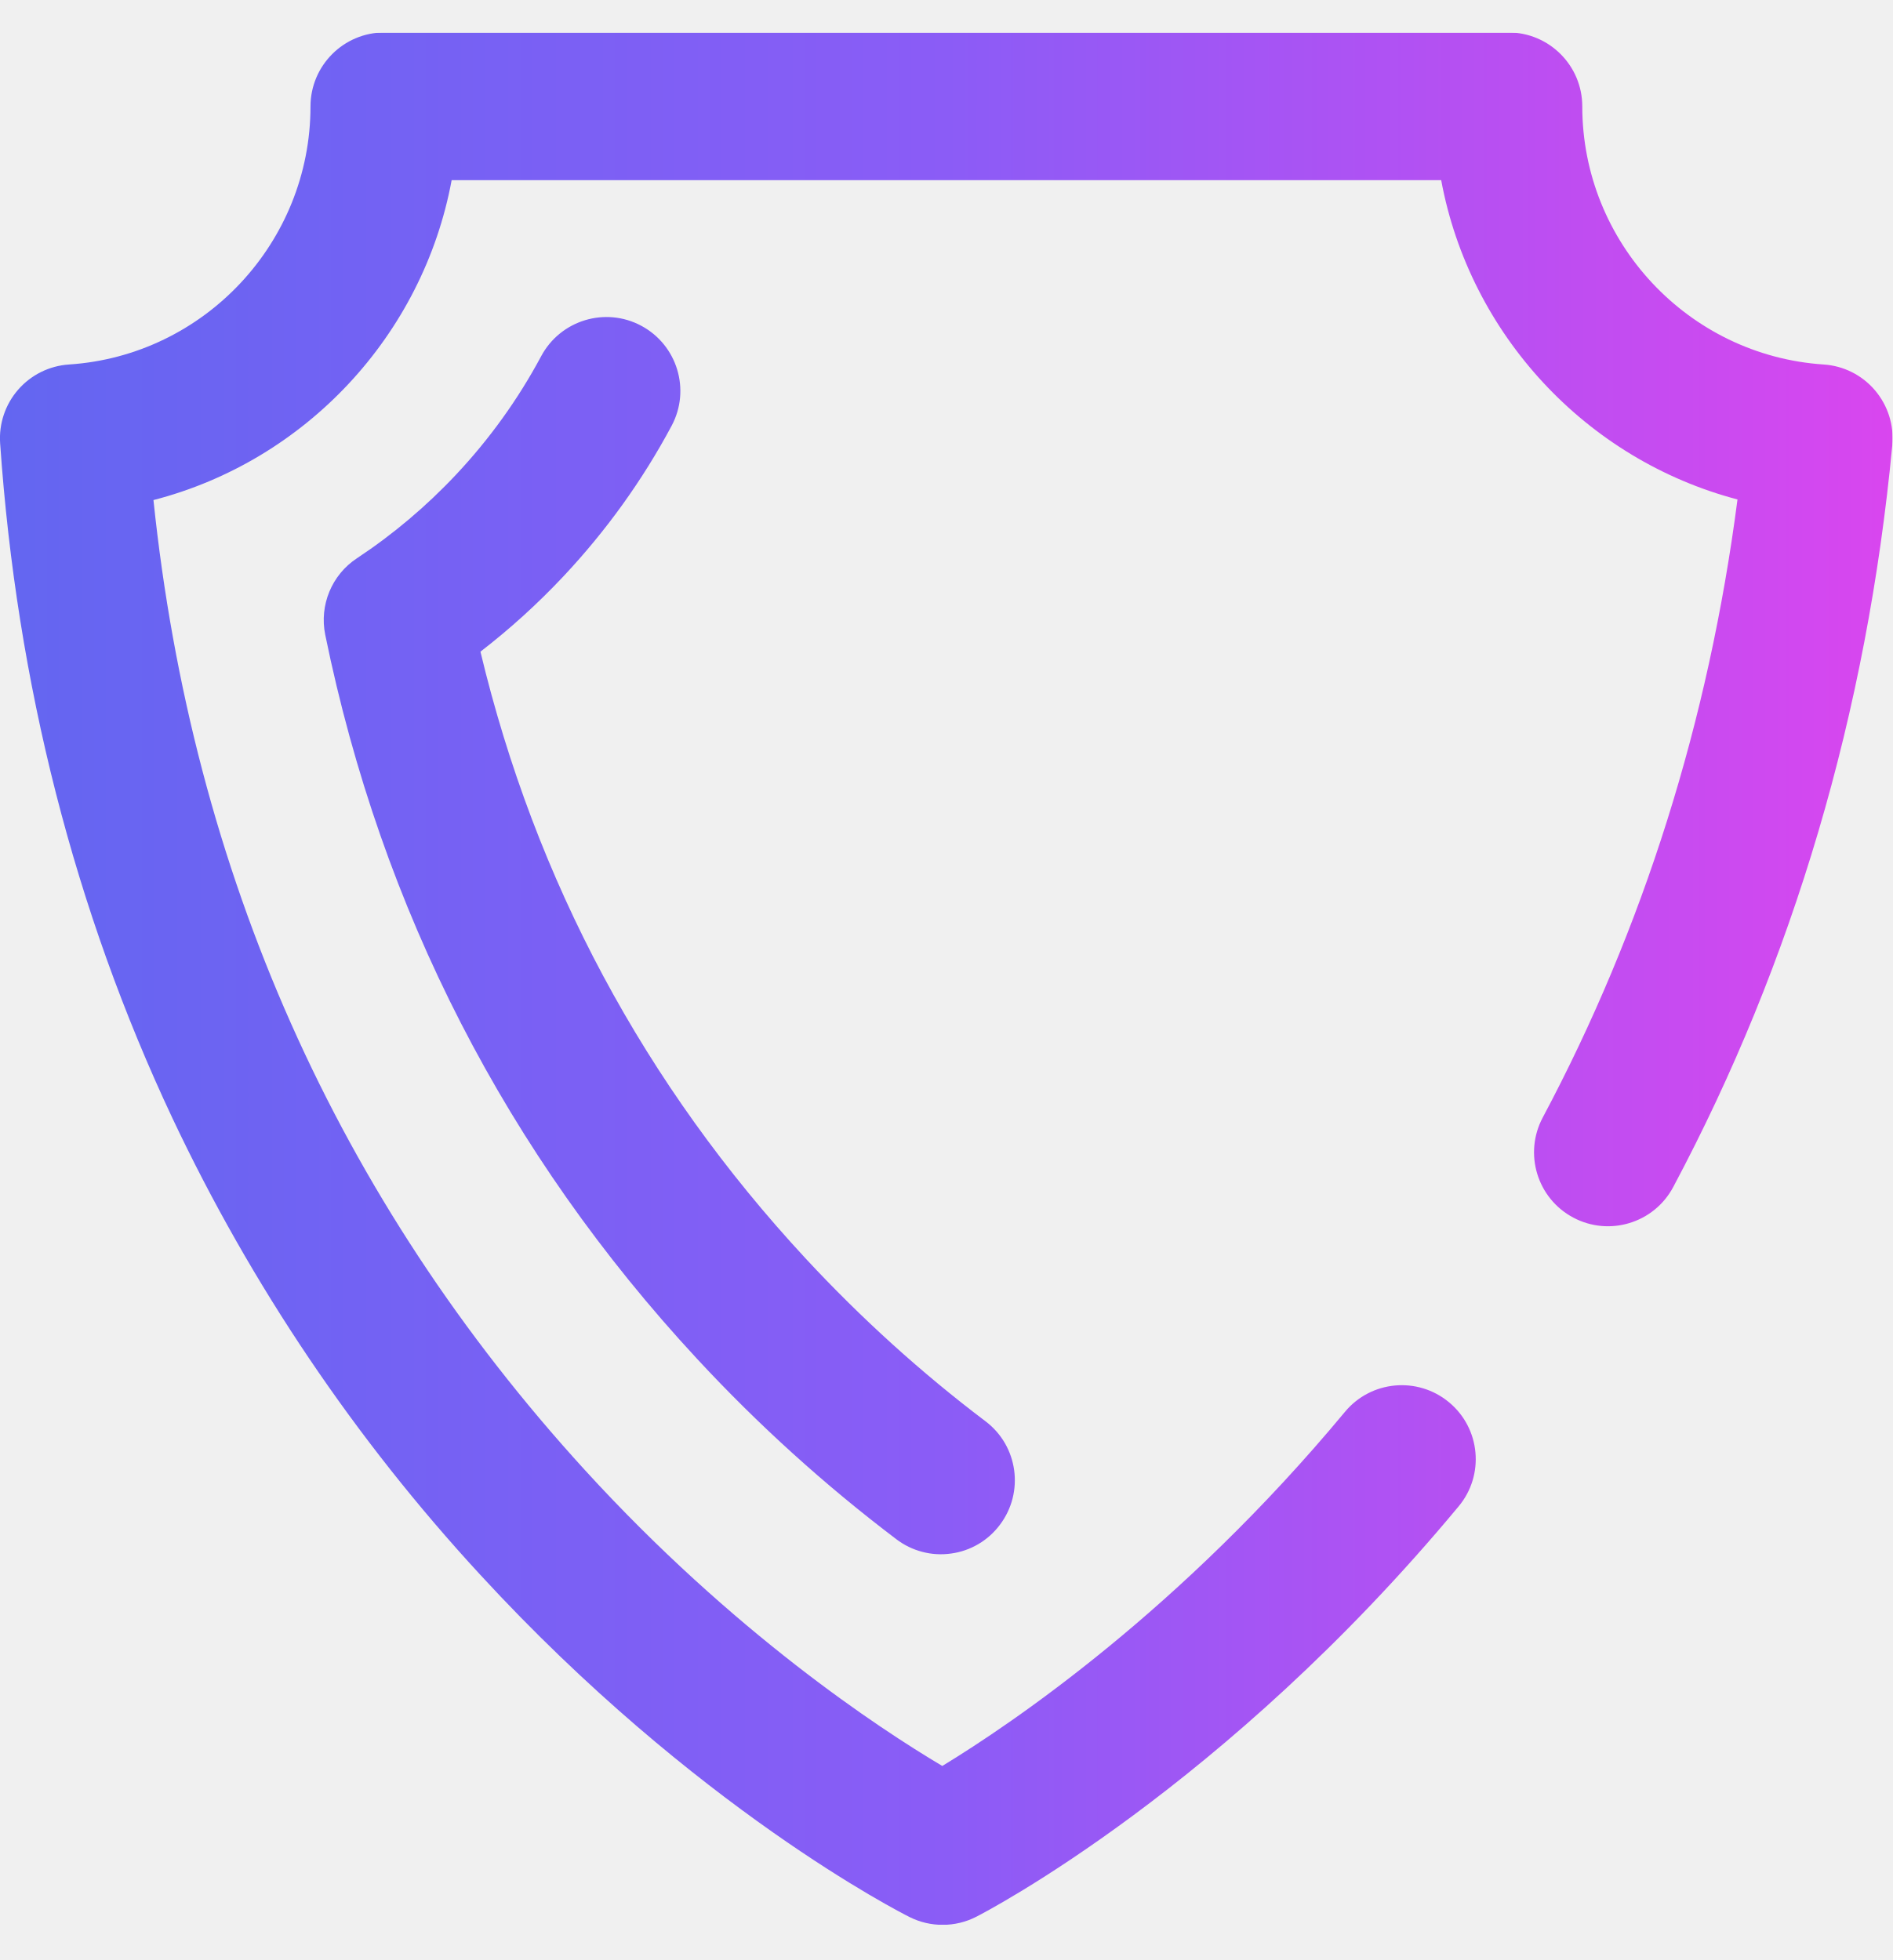
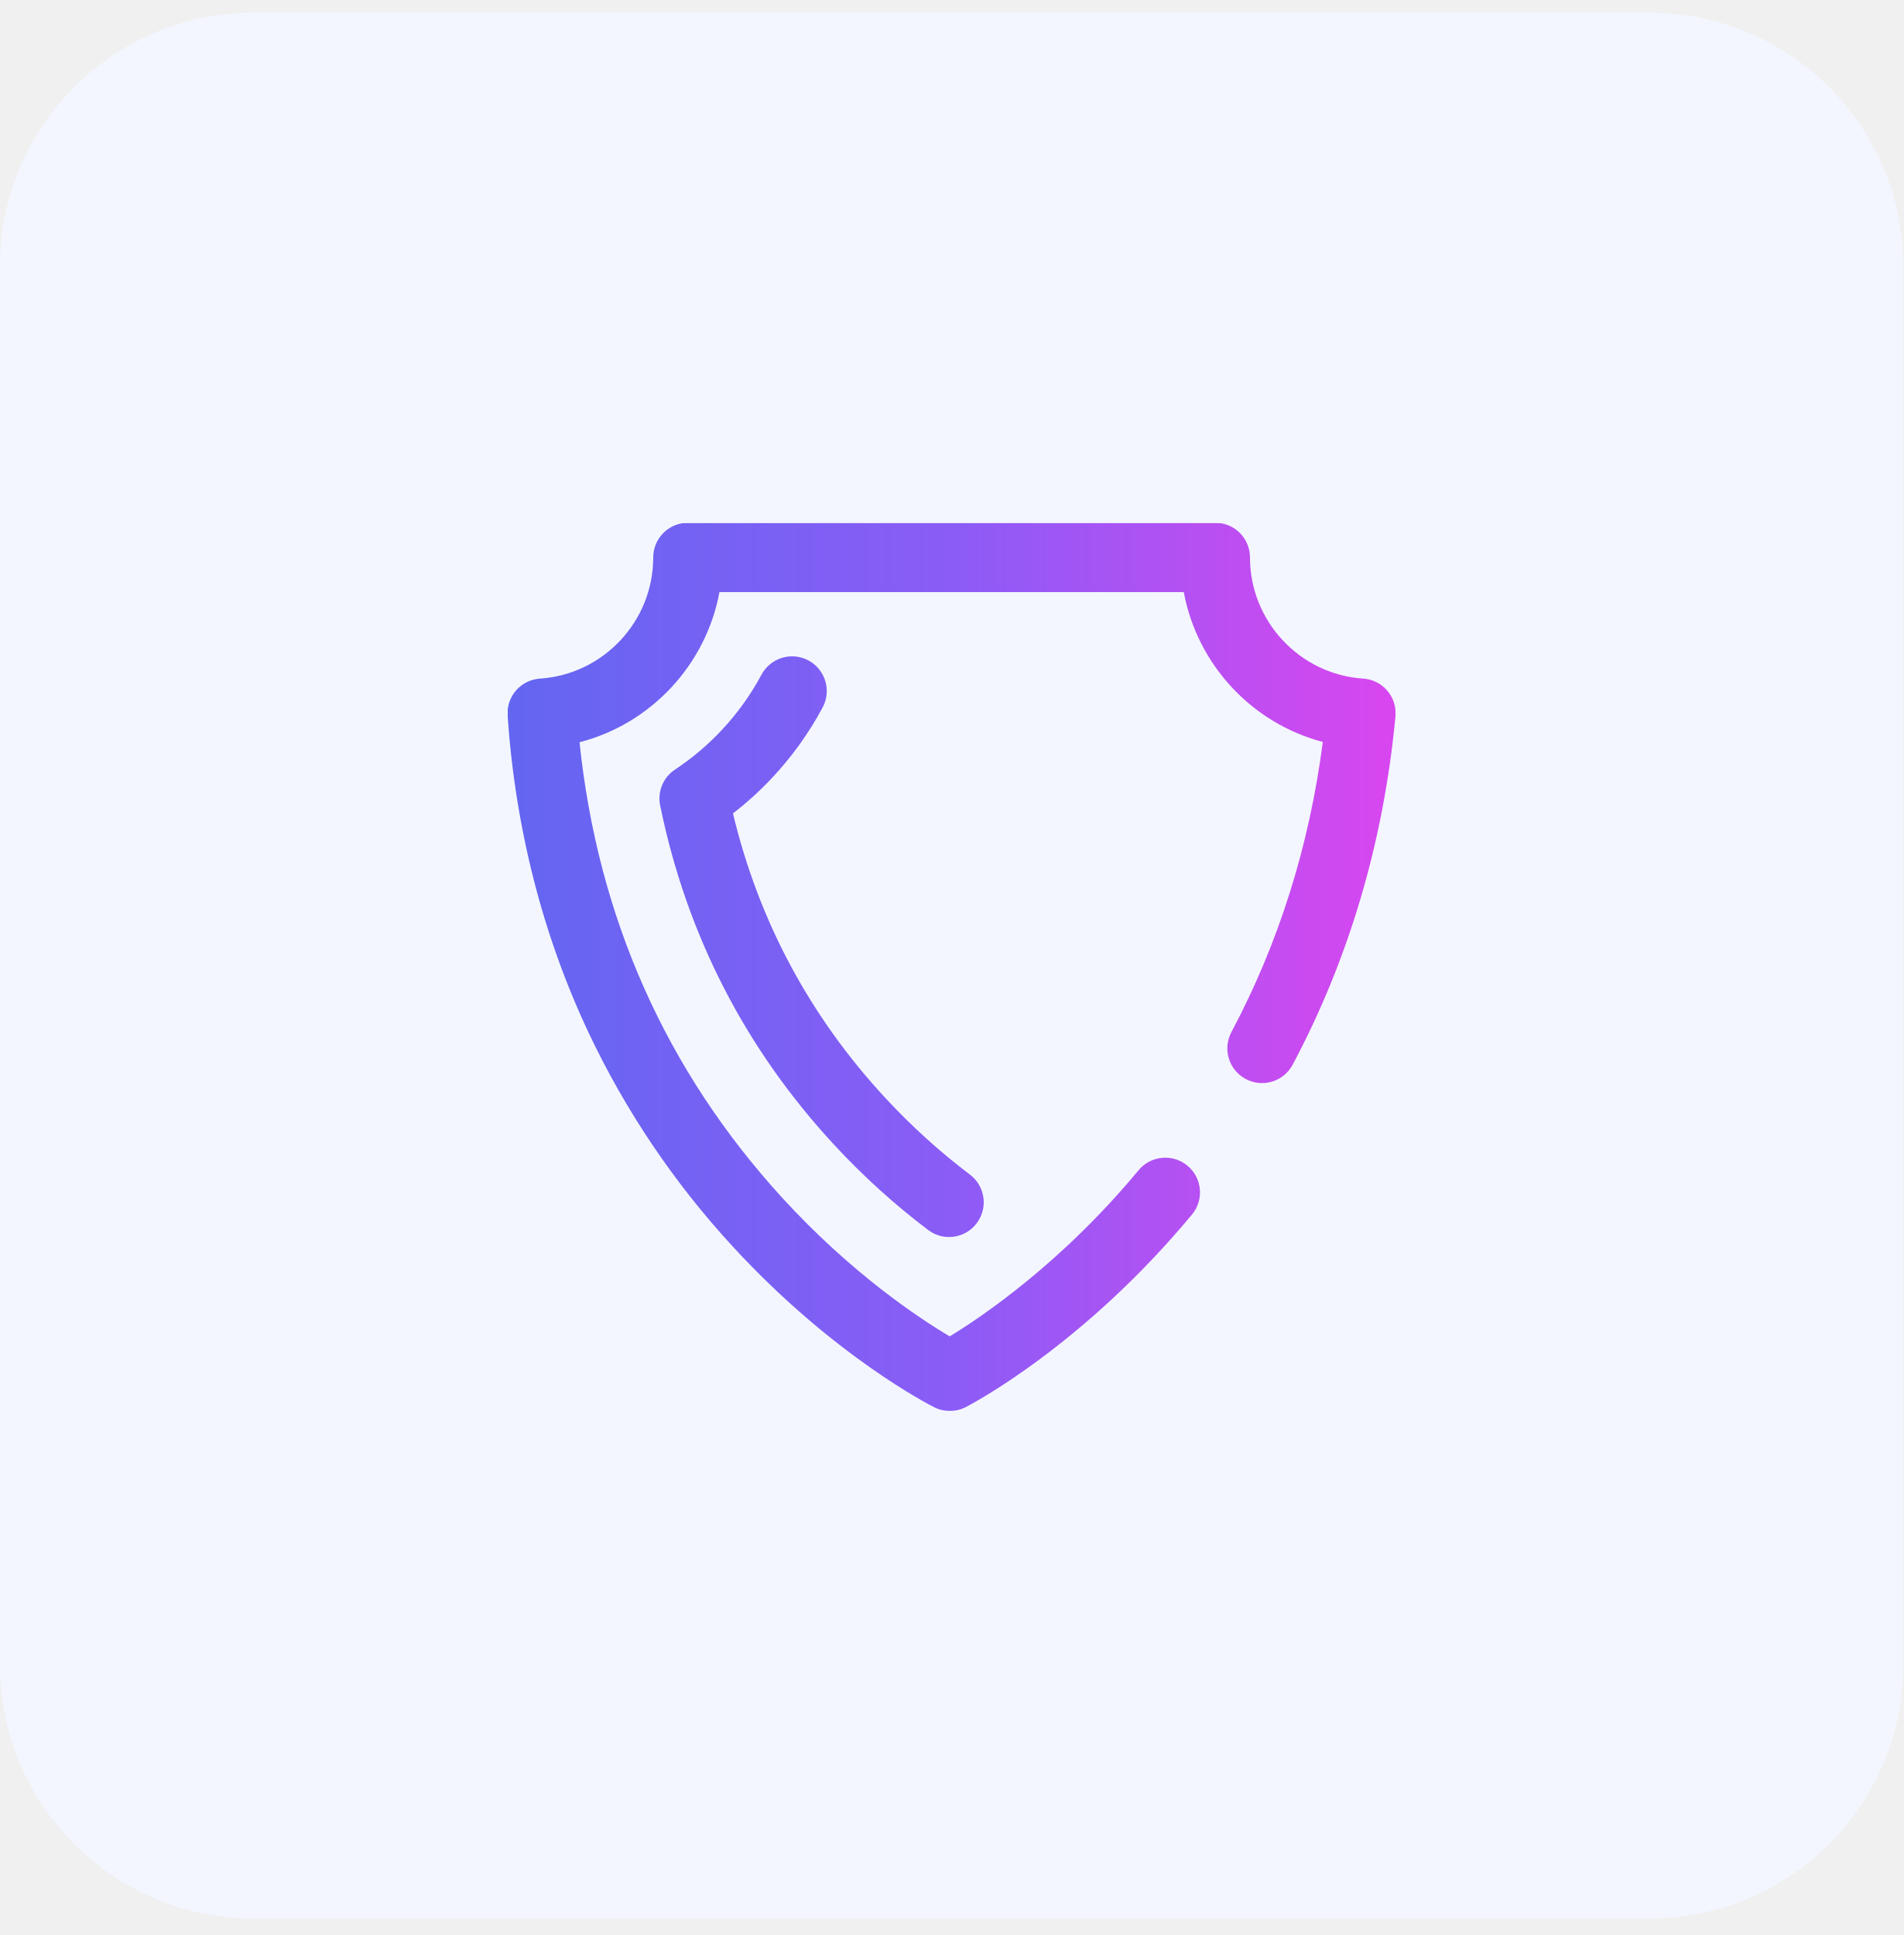
- <svg xmlns="http://www.w3.org/2000/svg" width="28" height="29" viewBox="0 0 28 29" fill="none">
-   <g clip-path="url(#clip0_20005128_12745)">
-     <g clip-path="url(#clip1_20005128_12745)">
-       <g clip-path="url(#clip2_20005128_12745)">
-         <mask id="mask0_20005128_12745" style="mask-type:luminance" maskUnits="userSpaceOnUse" x="0" y="0" width="28" height="29">
-           <path d="M0 0.48H28V28.48H0V0.48Z" fill="white" />
+ <svg xmlns="http://www.w3.org/2000/svg" width="60" height="61" viewBox="0 0 60 61" fill="none">
+   <rect y="0.4" width="60" height="60.08" rx="8" fill="#F3F6FF" />
+   <g clip-path="url(#clip0_20005128_12744)">
+     <g clip-path="url(#clip1_20005128_12744)">
+       <g clip-path="url(#clip2_20005128_12744)">
+         <mask id="mask0_20005128_12744" style="mask-type:luminance" maskUnits="userSpaceOnUse" x="16" y="16" width="28" height="29">
+           <path d="M16 16.48H44V44.48H16V16.48Z" fill="white" />
        </mask>
-         <g mask="url(#mask0_20005128_12745)">
-           <path d="M13.945 28.48C13.777 28.48 13.61 28.442 13.456 28.365C13.328 28.301 10.287 26.759 7.104 23.3C5.252 21.292 3.716 19.014 2.55 16.543C1.106 13.475 0.248 10.116 0.002 6.56C-0.018 6.27 0.078 5.984 0.269 5.765C0.46 5.546 0.731 5.412 1.021 5.393C3.024 5.261 4.593 3.584 4.593 1.574C4.594 0.97 5.083 0.48 5.687 0.48H22.312C22.916 0.48 23.406 0.97 23.406 1.574C23.406 3.583 24.974 5.26 26.976 5.393C27.271 5.412 27.545 5.55 27.736 5.775C27.927 6 28.02 6.293 27.992 6.587C27.618 10.536 26.528 14.229 24.751 17.564C24.467 18.097 23.805 18.299 23.272 18.015C22.739 17.731 22.537 17.069 22.821 16.535C24.309 13.741 25.276 10.669 25.702 7.39C23.462 6.8 21.742 4.947 21.319 2.666H6.681C6.256 4.959 4.523 6.817 2.27 7.399C2.845 12.917 4.99 17.741 8.653 21.752C10.846 24.153 12.996 25.569 13.939 26.129C14.971 25.501 17.466 23.815 19.895 20.89C20.281 20.425 20.97 20.362 21.435 20.748C21.9 21.134 21.964 21.824 21.577 22.288C18.12 26.45 14.591 28.284 14.442 28.36C14.288 28.439 14.118 28.48 13.945 28.48ZM14.791 22.561C15.155 22.079 15.06 21.393 14.578 21.029C13.632 20.314 12.737 19.504 11.918 18.621C9.535 16.052 7.919 13.035 7.107 9.642C7.545 9.304 7.956 8.931 8.336 8.526C8.966 7.855 9.504 7.107 9.935 6.3C10.22 5.767 10.018 5.105 9.486 4.82C8.954 4.535 8.291 4.737 8.006 5.269C7.664 5.908 7.239 6.499 6.742 7.027C6.303 7.494 5.811 7.909 5.28 8.26C4.907 8.506 4.722 8.954 4.811 9.392C5.644 13.464 7.495 17.069 10.314 20.108C11.216 21.081 12.201 21.973 13.259 22.774C13.373 22.861 13.504 22.925 13.643 22.961C13.782 22.998 13.927 23.006 14.069 22.986C14.212 22.967 14.349 22.919 14.473 22.846C14.597 22.773 14.705 22.676 14.791 22.561Z" fill="url(#paint0_linear_20005128_12745)" />
+         <g mask="url(#mask0_20005128_12744)">
+           <path d="M29.945 44.48C29.777 44.48 29.61 44.442 29.456 44.365C29.328 44.301 26.287 42.759 23.104 39.3C21.252 37.292 19.716 35.014 18.55 32.543C17.106 29.475 16.248 26.116 16.002 22.56C15.982 22.27 16.078 21.984 16.269 21.765C16.46 21.546 16.731 21.412 17.021 21.393C19.024 21.261 20.593 19.584 20.593 17.574C20.594 16.97 21.083 16.48 21.687 16.48H38.312C38.916 16.48 39.406 16.97 39.406 17.574C39.406 19.583 40.974 21.26 42.976 21.393C43.271 21.412 43.545 21.55 43.736 21.775C43.927 22 44.02 22.293 43.992 22.587C43.618 26.536 42.528 30.229 40.751 33.564C40.467 34.097 39.805 34.299 39.272 34.015C38.739 33.731 38.537 33.069 38.821 32.535C40.309 29.741 41.276 26.669 41.702 23.39C39.462 22.8 37.742 20.947 37.319 18.666H22.681C22.256 20.959 20.523 22.817 18.27 23.399C18.845 28.917 20.99 33.741 24.653 37.752C26.846 40.153 28.996 41.569 29.939 42.129C30.971 41.501 33.466 39.815 35.895 36.89C36.281 36.425 36.97 36.362 37.435 36.748C37.9 37.134 37.964 37.824 37.577 38.288C34.12 42.45 30.591 44.284 30.442 44.36C30.288 44.439 30.118 44.48 29.945 44.48ZM30.791 38.561C31.155 38.079 31.06 37.393 30.578 37.029C29.632 36.314 28.737 35.504 27.918 34.621C25.535 32.052 23.919 29.035 23.107 25.642C23.545 25.304 23.956 24.931 24.336 24.526C24.966 23.855 25.504 23.107 25.935 22.3C26.22 21.767 26.018 21.105 25.486 20.82C24.954 20.535 24.291 20.737 24.006 21.269C23.664 21.908 23.239 22.499 22.742 23.027C22.303 23.494 21.811 23.909 21.28 24.26C20.907 24.506 20.722 24.954 20.811 25.392C21.644 29.464 23.495 33.069 26.314 36.108C27.216 37.081 28.201 37.973 29.259 38.774C29.373 38.861 29.504 38.925 29.643 38.961C29.782 38.998 29.927 39.006 30.069 38.986C30.212 38.967 30.349 38.919 30.473 38.846C30.596 38.773 30.705 38.676 30.791 38.561Z" fill="url(#paint0_linear_20005128_12744)" />
        </g>
      </g>
    </g>
  </g>
  <defs>
-     <linearGradient id="paint0_linear_20005128_12745" x1="-0.001" y1="14.547" x2="27.998" y2="14.547" gradientUnits="userSpaceOnUse">
+     <linearGradient id="paint0_linear_20005128_12744" x1="15.999" y1="30.547" x2="43.998" y2="30.547" gradientUnits="userSpaceOnUse">
      <stop stop-color="#6366F1" />
      <stop offset="0.5" stop-color="#8B5CF6" />
      <stop offset="1" stop-color="#D946EF" />
    </linearGradient>
-     <clipPath id="clip0_20005128_12745">
-       <rect width="28" height="28" fill="white" transform="translate(0 0.480042)" />
+     <clipPath id="clip0_20005128_12744">
+       <rect width="28" height="28" fill="white" transform="translate(16 16.48)" />
    </clipPath>
-     <clipPath id="clip1_20005128_12745">
-       <rect width="28" height="28" fill="white" transform="translate(0 0.480042)" />
+     <clipPath id="clip1_20005128_12744">
+       <rect width="28" height="28" fill="white" transform="translate(16 16.48)" />
    </clipPath>
-     <clipPath id="clip2_20005128_12745">
-       <rect width="28" height="28" fill="white" transform="translate(0 0.480042)" />
+     <clipPath id="clip2_20005128_12744">
+       <rect width="28" height="28" fill="white" transform="translate(16 16.48)" />
    </clipPath>
  </defs>
</svg>
